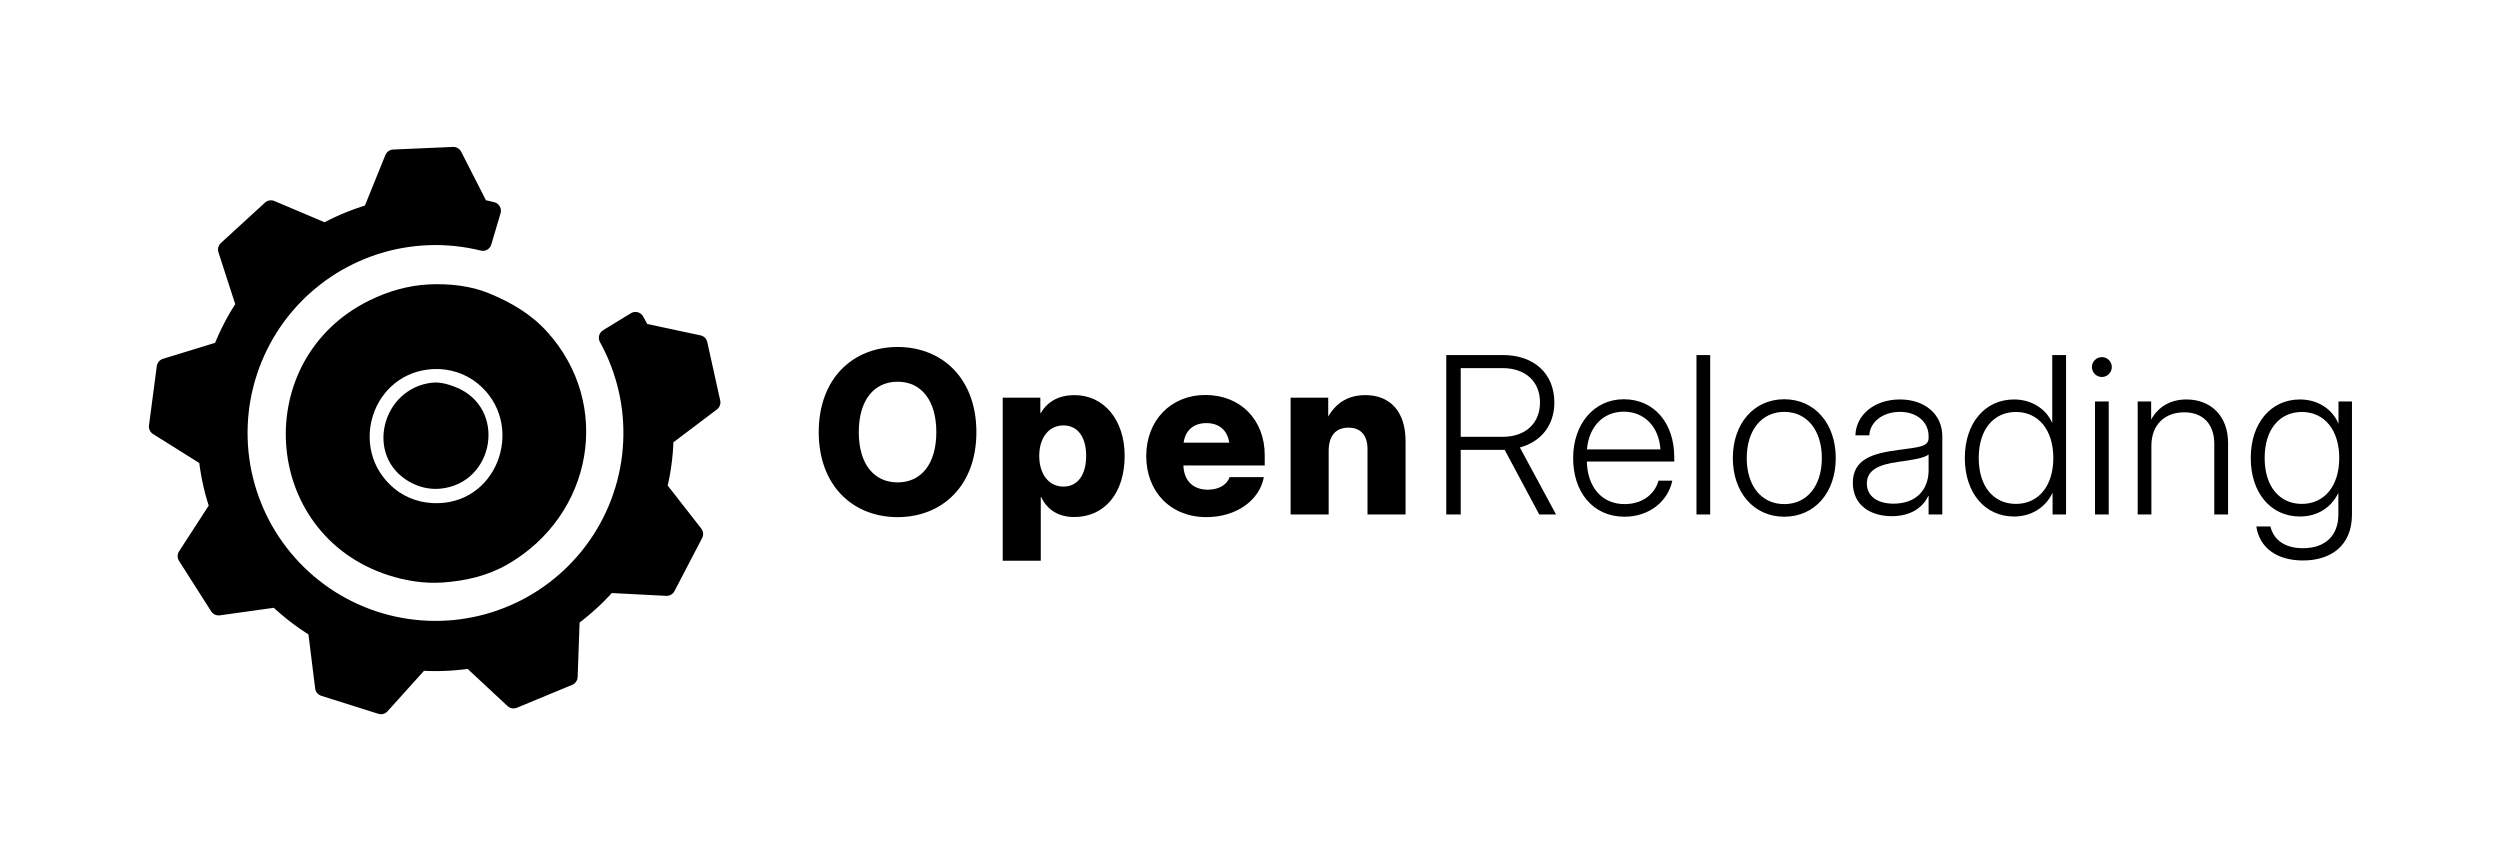
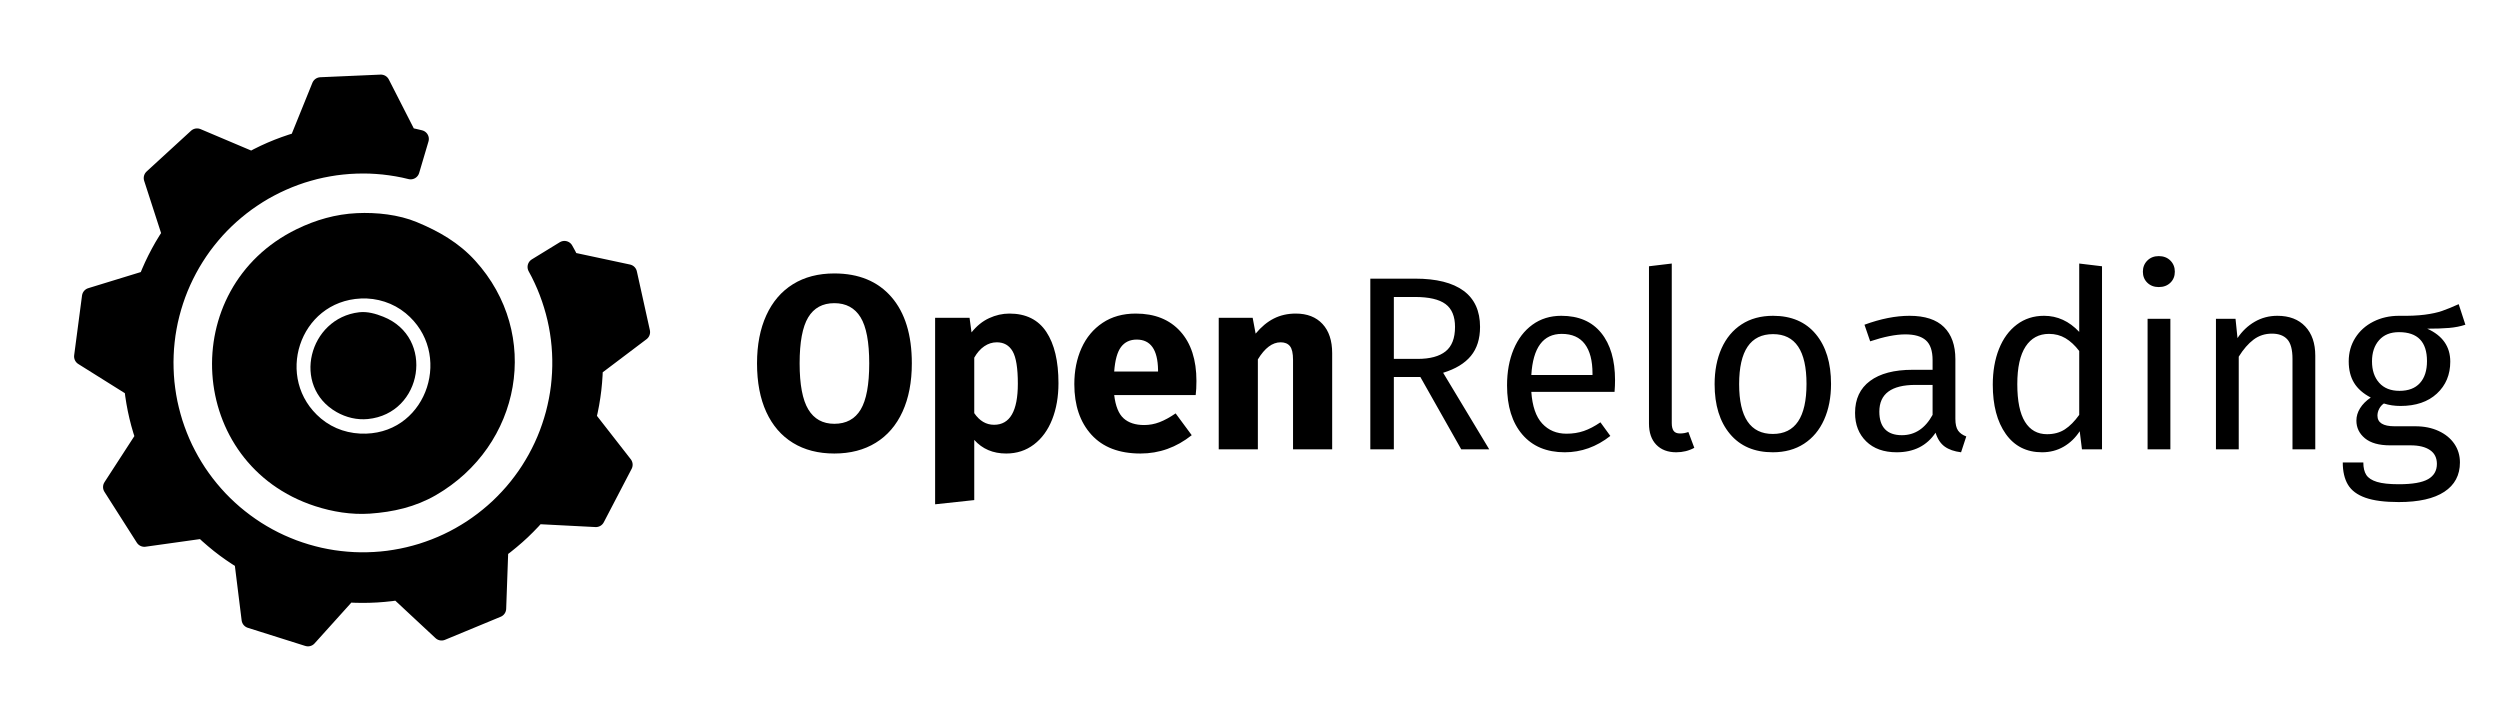
- <svg xmlns="http://www.w3.org/2000/svg" color="#000" viewBox="0 0 737 253" role="img" aria-labelledby="t">
-   <g transform="translate(-20.64 -498.33)" fill="currentColor">
-     <g>
-       <path d="M199.78 597.91L200.73 599.69L201.61 601.51L202.43 603.35L203.18 605.22L203.87 607.12L204.49 609.04L205.05 610.98L205.54 612.93L205.96 614.91L206.31 616.89L206.59 618.89L206.80 620.90L206.94 622.91L207.01 624.92L207.01 626.94L206.94 628.96L206.80 630.97L206.60 632.98L206.32 634.97L205.97 636.96L205.55 638.93L205.07 640.89L204.51 642.83L203.89 644.75L203.21 646.65L202.46 648.52L201.64 650.37L200.76 652.18L199.82 653.96L198.81 655.71L197.75 657.43L196.63 659.10L195.44 660.74L194.21 662.33L192.92 663.88L191.57 665.38L190.17 666.84L188.73 668.25L187.23 669.60L185.69 670.90L184.11 672.15L182.48 673.34L180.82 674.48L179.11 675.55L177.37 676.57L175.59 677.53L173.78 678.42L171.94 679.25L170.08 680.01L168.18 680.71L166.27 681.35L164.33 681.91L162.38 682.41L160.41 682.84L158.42 683.20L156.43 683.50L154.42 683.72L152.41 683.87L150.40 683.95L148.38 683.97L146.36 683.91L144.35 683.78L142.34 683.58L140.34 683.32L138.35 682.98L136.38 682.58L134.42 682.10L132.47 681.56L130.55 680.95L128.65 680.28L126.77 679.53L124.92 678.73L123.10 677.86L121.32 676.93L119.56 675.93L117.84 674.88L116.16 673.76L114.52 672.59L112.92 671.36L111.36 670.08L109.85 668.74L108.39 667.36L106.97 665.92L105.61 664.43L104.30 662.90L103.04 661.32L101.84 659.70L100.69 658.04L99.61 656.34L98.58 654.60L97.62 652.83L96.71 651.03L95.87 649.19L95.10 647.33L94.39 645.44L93.74 643.53L93.17 641.60L92.66 639.65L92.21 637.68L91.84 635.70L91.54 633.70L91.30 631.70L91.14 629.69L91.05 627.68L91.02 625.66L91.07 623.64L91.18 621.63L91.37 619.62L91.62 617.62L91.95 615.63L92.34 613.65L92.81 611.69L93.34 609.74L93.94 607.81L94.60 605.91L95.33 604.03L96.13 602.17L96.99 600.35L97.91 598.56L98.89 596.80L99.94 595.07L101.04 593.38L102.20 591.73L103.42 590.13L104.70 588.56L106.02 587.04L107.40 585.57L108.83 584.15L110.31 582.78L111.84 581.46L113.41 580.19L115.02 578.98L116.68 577.83L118.37 576.73L120.10 575.69L121.87 574.72L123.66 573.81L125.49 572.96L127.35 572.17L129.23 571.45L131.14 570.79L133.07 570.21L135.02 569.68L136.99 569.23L138.97 568.85L140.96 568.53L142.96 568.29L144.97 568.11L146.99 568.01L149.00 567.97L151.02 568.00L153.03 568.11L155.04 568.28L157.05 568.53L159.04 568.84L161.02 569.22L162.98 569.68L165.71 560.46L163.94 560.04L162.15 559.66L154.28 544.24L136.66 545.01L130.16 561.06L128.13 561.68L126.12 562.37L124.13 563.12L122.17 563.93L120.24 564.80L118.33 565.74L116.46 566.73L100.51 559.98L87.51 571.90L92.84 588.37L91.69 590.15L90.59 591.97L89.56 593.82L88.58 595.70L87.66 597.61L86.80 599.55L86.00 601.52L69.44 606.60L67.14 624.08L81.82 633.28L82.08 635.38L82.41 637.48L82.80 639.56L83.26 641.64L83.78 643.69L84.37 645.73L85.03 647.75L75.61 662.28L85.09 677.16L102.23 674.76L103.79 676.21L105.39 677.60L107.03 678.95L108.71 680.24L110.44 681.48L112.20 682.66L114.00 683.79L116.13 700.97L132.95 706.28L144.54 693.42L146.66 693.53L148.79 693.57L150.91 693.54L153.03 693.45L155.14 693.29L157.26 693.07L159.36 692.77L172.03 704.57L188.33 697.82L188.95 680.52L190.64 679.24L192.29 677.90L193.90 676.52L195.47 675.09L196.99 673.60L198.46 672.08L199.88 670.50L217.17 671.39L225.32 655.75L214.67 642.09L215.14 640.02L215.55 637.94L215.89 635.84L216.17 633.74L216.38 631.63L216.53 629.51L216.61 627.39L230.42 616.96L226.61 599.74L209.67 596.12L208.85 594.49L207.97 592.89Z" stroke="#000" stroke-width="5.2" stroke-linejoin="round" />
-       <path fill-rule="evenodd" transform="translate(149.02 625.97) scale(0.95) translate(-149.02 -625.97)" d="M151.15 672.38C158.35 671.88 165.15 670.34 171.45 666.71C197.81 651.48 204.15 617.09 183.58 594.48C178.56 588.96 172.4 585.43 165.61 582.62C160 580.29 153.21 579.58 147.18 579.86C140.64 580.16 134.48 581.94 128.63 584.79C91.4 602.95 94.74 657.2 134.3 670.07C139.68 671.82 145.47 672.76 151.15 672.38ZM150 647.75C144.94 647.91 140.02 646.38 136.11 643.1C121.64 630.94 129.32 607.01 148.4 606.14C153.36 605.91 158.36 607.51 162.19 610.67C176.81 622.72 169.09 647.16 150 647.75ZM150.58 643.25C167.48 641.56 171.28 618.11 155.29 611.75C152.96 610.82 150.39 610.08 147.85 610.38C132.37 612.2 126.96 633.17 140.92 641.11C143.84 642.77 147.21 643.59 150.58 643.25Z" />
-     </g>
-     <path d="M285.26 650.78C298.37 650.78 308.48 641.55 308.48 625.73C308.48 609.88 298.37 600.62 285.26 600.62C272.08 600.62 262 609.88 262 625.73C262 641.49 272.08 650.78 285.26 650.78ZM285.26 640.54C278.28 640.54 273.81 635.13 273.81 625.73C273.81 616.31 278.28 610.86 285.26 610.86C292.2 610.86 296.67 616.31 296.67 625.73C296.67 635.13 292.2 640.54 285.26 640.54Z M316.24 663.63H327.46V644.88H327.59C329.39 648.7 332.78 650.75 337.31 650.75C346.35 650.75 352.19 643.61 352.19 632.71C352.19 622.18 346.12 614.81 337.41 614.81C332.94 614.81 329.55 616.57 327.49 620.06H327.33V615.56H316.24ZM334.15 641.78C329.91 641.78 327.01 638.23 327.01 632.71C327.01 627.27 329.91 623.74 334.15 623.74C338.29 623.74 340.84 627.1 340.84 632.71C340.84 638.39 338.29 641.78 334.15 641.78Z M376.29 650.78C385 650.78 391.95 645.92 393.22 638.98H383.14C382.32 641.26 379.98 642.69 376.68 642.69C372.25 642.69 369.64 639.92 369.51 635.55H393.48V632.52C393.48 622.08 386.34 614.77 376 614.77C365.79 614.77 358.55 622.28 358.55 632.78C358.55 643.28 365.72 650.78 376.29 650.78ZM369.57 628.83C370.06 625.21 372.51 623.06 376.29 623.06C380.04 623.06 382.52 625.21 383.01 628.83Z M412.33 631.28C412.33 626.58 414.61 624.4 418.17 624.4C421.72 624.4 423.78 626.61 423.78 630.69V650H435V628.34C435 619.86 430.63 614.81 423.16 614.81C417.97 614.81 414.48 617.19 412.2 621.13V615.56H401.11V650H412.33Z" />
-     <path d="M447 650H451.26V630.95H463.43C463.69 630.95 463.97 630.95 464.22 630.95L474.41 650H479.36L468.7 630.25C474.92 628.55 478.86 623.76 478.86 616.97C478.86 608.46 472.87 603 463.72 603H447ZM451.26 627.1V606.85H463.59C470.31 606.85 474.63 610.76 474.63 616.97C474.63 623.16 470.31 627.1 463.65 627.1Z M499.57 650.66C506.58 650.66 512.28 646.4 513.64 640.03H509.57C508.4 644.2 504.62 646.94 499.57 646.94C492.79 646.94 488.6 641.8 488.44 634.39H514.21V633.12C514.21 623.13 508.37 616.03 499.32 616.03C490.58 616.03 484.4 623.31 484.4 633.38C484.4 643.38 490.2 650.66 499.57 650.66ZM488.47 630.82C489.04 624.1 493.26 619.69 499.32 619.69C505.41 619.69 509.7 624.13 510.14 630.82Z M524.8 603H520.76V650H524.8Z M546.65 650.66C555.67 650.66 561.82 643.47 561.82 633.38C561.82 623.25 555.67 616.03 546.65 616.03C537.63 616.03 531.48 623.25 531.48 633.38C531.48 643.47 537.63 650.66 546.65 650.66ZM546.65 646.94C539.87 646.94 535.58 641.51 535.58 633.38C535.58 625.24 539.9 619.75 546.65 619.75C553.4 619.75 557.72 625.24 557.72 633.38C557.72 641.48 553.43 646.94 546.65 646.94Z M578.34 650.5C584.33 650.5 587.64 647.63 589.1 644.54H589.19V650H593.23V626.91C593.23 620.51 588.15 616.09 580.74 616.09C573.2 616.09 567.8 620.63 567.61 626.66H571.72C571.9 622.75 575.63 619.75 580.74 619.75C585.81 619.75 589.19 622.78 589.19 626.91V627.42C589.19 630.03 586.51 630.13 580.29 630.98C572.47 631.99 566.86 633.79 566.86 640.69C566.86 647.22 572 650.5 578.34 650.5ZM578.84 646.81C574.24 646.81 570.99 644.7 570.99 640.88C570.99 636.88 574.52 635.3 580.11 634.51C584.49 633.91 588.02 633.35 589.19 632.3V636.97C589.19 642.75 585.5 646.81 578.84 646.81Z M614.38 650.6C619.37 650.6 623.63 648.01 625.68 643.69H625.74V650H629.71V603H625.64V622.97H625.61C623.75 618.71 619.37 616.09 614.38 616.09C605.84 616.09 599.87 623.03 599.87 633.35C599.87 643.66 605.8 650.6 614.38 650.6ZM614.92 646.88C608.58 646.88 603.97 642.02 603.97 633.35C603.97 624.67 608.58 619.78 614.92 619.78C621.61 619.78 625.96 625.11 625.96 633.35C625.96 641.58 621.61 646.88 614.92 646.88Z M638.25 650H642.29V616.69H638.25ZM640.27 609.47C641.88 609.47 643.2 608.14 643.2 606.53C643.2 604.93 641.88 603.6 640.27 603.6C638.66 603.6 637.34 604.93 637.34 606.53C637.34 608.14 638.66 609.47 640.27 609.47Z M654.87 629.78C654.87 623.22 659.12 619.88 664.55 619.88C670.01 619.88 673.41 623.25 673.41 629.21V650H677.48V628.96C677.48 620.67 672.12 616.09 665.21 616.09C660.8 616.09 657.04 617.98 654.8 622.02V616.69H650.83V650H654.87Z M699.55 663.56C707.72 663.56 714 659.27 714 650V616.69H710.03V623.16H709.99C708.04 618.65 703.65 616.09 698.67 616.09C690.12 616.09 684.16 623.03 684.16 633.35C684.16 643.66 690.09 650.6 698.67 650.6C703.72 650.6 707.85 648.04 709.96 643.69H709.99V650C709.99 656.21 706.15 659.94 699.55 659.94C694.38 659.94 690.94 657.63 689.96 653.53H685.8C686.75 659.87 691.92 663.56 699.55 663.56ZM699.21 646.88C692.87 646.88 688.26 642.02 688.26 633.35C688.26 624.67 692.87 619.78 699.21 619.78C705.89 619.78 710.25 625.11 710.25 633.35C710.25 641.58 705.89 646.88 699.21 646.88Z" />
+ <svg xmlns="http://www.w3.org/2000/svg" viewBox="0 0 434.0 126" fill="currentColor" color="#000" role="img" aria-label="OpenReloading">
+   <g transform="scale(0.5935) translate(-42.87 -519.82)">
+     <path d="M199.78 597.91L200.73 599.69L201.61 601.51L202.43 603.35L203.18 605.22L203.87 607.12L204.49 609.04L205.05 610.98L205.54 612.93L205.96 614.91L206.31 616.89L206.59 618.89L206.80 620.90L206.94 622.91L207.01 624.92L207.01 626.94L206.94 628.96L206.80 630.97L206.60 632.98L206.32 634.97L205.97 636.96L205.55 638.93L205.07 640.89L204.51 642.83L203.89 644.75L203.21 646.65L202.46 648.52L201.64 650.37L200.76 652.18L199.82 653.96L198.81 655.71L197.75 657.43L196.63 659.10L195.44 660.74L194.21 662.33L192.92 663.88L191.57 665.38L190.17 666.84L188.73 668.25L187.23 669.60L185.69 670.90L184.11 672.15L182.48 673.34L180.82 674.48L179.11 675.55L177.37 676.57L175.59 677.53L173.78 678.42L171.94 679.25L170.08 680.01L168.18 680.71L166.27 681.35L164.33 681.91L162.38 682.41L160.41 682.84L158.42 683.20L156.43 683.50L154.42 683.72L152.41 683.87L150.40 683.95L148.38 683.97L146.36 683.91L144.35 683.78L142.34 683.58L140.34 683.32L138.35 682.98L136.38 682.58L134.42 682.10L132.47 681.56L130.55 680.95L128.65 680.28L126.77 679.53L124.92 678.73L123.10 677.86L121.32 676.93L119.56 675.93L117.84 674.88L116.16 673.76L114.52 672.59L112.92 671.36L111.36 670.08L109.85 668.74L108.39 667.36L106.97 665.92L105.61 664.43L104.30 662.90L103.04 661.32L101.84 659.70L100.69 658.04L99.61 656.34L98.58 654.60L97.62 652.83L96.71 651.03L95.87 649.19L95.10 647.33L94.39 645.44L93.74 643.53L93.17 641.60L92.66 639.65L92.21 637.68L91.84 635.70L91.54 633.70L91.30 631.70L91.14 629.69L91.05 627.68L91.02 625.66L91.07 623.64L91.18 621.63L91.37 619.62L91.62 617.62L91.95 615.63L92.34 613.65L92.81 611.69L93.34 609.74L93.94 607.81L94.60 605.91L95.33 604.03L96.13 602.17L96.99 600.35L97.91 598.56L98.89 596.80L99.94 595.07L101.04 593.38L102.20 591.73L103.42 590.13L104.70 588.56L106.02 587.04L107.40 585.57L108.83 584.15L110.31 582.78L111.84 581.46L113.41 580.19L115.02 578.98L116.68 577.83L118.37 576.73L120.10 575.69L121.87 574.72L123.66 573.81L125.49 572.96L127.35 572.17L129.23 571.45L131.14 570.79L133.07 570.21L135.02 569.68L136.99 569.23L138.97 568.85L140.96 568.53L142.96 568.29L144.97 568.11L146.99 568.01L149.00 567.97L151.02 568.00L153.03 568.11L155.04 568.28L157.05 568.53L159.04 568.84L161.02 569.22L162.98 569.68L165.71 560.46L163.94 560.04L162.15 559.66L154.28 544.24L136.66 545.01L130.16 561.06L128.13 561.68L126.12 562.37L124.13 563.12L122.17 563.93L120.24 564.80L118.33 565.74L116.46 566.73L100.51 559.98L87.51 571.90L92.84 588.37L91.69 590.15L90.59 591.97L89.56 593.82L88.58 595.70L87.66 597.61L86.80 599.55L86.00 601.52L69.44 606.60L67.14 624.08L81.82 633.28L82.08 635.38L82.41 637.48L82.80 639.56L83.26 641.64L83.78 643.69L84.37 645.73L85.03 647.75L75.61 662.28L85.09 677.16L102.23 674.76L103.79 676.21L105.39 677.60L107.03 678.95L108.71 680.24L110.44 681.48L112.20 682.66L114.00 683.79L116.13 700.97L132.95 706.28L144.54 693.42L146.66 693.53L148.79 693.57L150.91 693.54L153.03 693.45L155.14 693.29L157.26 693.07L159.36 692.77L172.03 704.57L188.33 697.82L188.95 680.52L190.64 679.24L192.29 677.90L193.90 676.52L195.47 675.09L196.99 673.60L198.46 672.08L199.88 670.50L217.17 671.39L225.32 655.75L214.67 642.09L215.14 640.02L215.55 637.94L215.89 635.84L216.17 633.74L216.38 631.63L216.53 629.51L216.61 627.39L230.42 616.96L226.61 599.74L209.67 596.12L208.85 594.49L207.97 592.89Z" stroke="#000" stroke-width="5.2" stroke-linejoin="round" />
+     <path fill-rule="evenodd" transform="translate(149.02 625.97) scale(0.95) translate(-149.02 -625.97)" d="M151.15 672.38C158.35 671.88 165.15 670.34 171.45 666.71C197.81 651.48 204.15 617.09 183.58 594.48C178.56 588.96 172.4 585.43 165.61 582.62C160 580.29 153.21 579.58 147.18 579.86C140.64 580.16 134.48 581.94 128.63 584.79C91.4 602.95 94.74 657.2 134.3 670.07C139.68 671.82 145.47 672.76 151.15 672.38ZM150 647.75C144.94 647.91 140.02 646.38 136.11 643.1C121.64 630.94 129.32 607.01 148.4 606.14C153.36 605.91 158.36 607.51 162.19 610.67C176.81 622.72 169.09 647.16 150 647.75ZM150.58 643.25C167.48 641.56 171.28 618.11 155.29 611.75C152.96 610.82 150.39 610.08 147.85 610.38C132.37 612.2 126.96 633.17 140.92 641.11C143.84 642.77 147.21 643.59 150.58 643.25Z" />
  </g>
+   <path d="M158.294 63.079Q158.294 67.938 156.681 71.464Q155.069 74.99 152.037 76.861Q149.006 78.731 144.835 78.731Q140.664 78.731 137.654 76.882Q134.644 75.033 133.031 71.529Q131.419 68.024 131.419 63.079Q131.419 58.263 133.031 54.737Q134.644 51.211 137.654 49.34Q140.664 47.47 144.835 47.47Q151.199 47.47 154.746 51.555Q158.294 55.64 158.294 63.079ZM138.815 63.079Q138.815 68.583 140.32 71.077Q141.825 73.571 144.835 73.571Q147.931 73.571 149.414 71.099Q150.898 68.626 150.898 63.079Q150.898 57.532 149.393 55.081Q147.888 52.63 144.835 52.63Q141.782 52.63 140.298 55.103Q138.815 57.575 138.815 63.079Z M183.75 66.519Q183.75 70.045 182.654 72.819Q181.557 75.592 179.493 77.161Q177.429 78.731 174.677 78.731Q171.237 78.731 169.13 76.366V86.815L162.336 87.546V55.167H168.313L168.657 57.704Q169.99 56.027 171.71 55.232Q173.43 54.436 175.236 54.436Q179.536 54.436 181.643 57.618Q183.75 60.8 183.75 66.519ZM176.698 66.605Q176.698 62.563 175.795 60.994Q174.892 59.424 173.043 59.424Q171.882 59.424 170.871 60.112Q169.861 60.8 169.13 62.09V71.722Q170.506 73.743 172.57 73.743Q176.698 73.743 176.698 66.605Z M207.572 68.583H193.425Q193.769 71.464 195.059 72.625Q196.349 73.786 198.628 73.786Q200.004 73.786 201.294 73.291Q202.584 72.797 204.089 71.765L206.884 75.549Q202.885 78.731 197.983 78.731Q192.436 78.731 189.469 75.463Q186.502 72.195 186.502 66.691Q186.502 63.208 187.749 60.434Q188.996 57.661 191.404 56.049Q193.812 54.436 197.166 54.436Q202.111 54.436 204.906 57.532Q207.701 60.628 207.701 66.132Q207.701 67.551 207.572 68.583ZM201.036 64.197Q200.95 58.951 197.338 58.951Q195.575 58.951 194.607 60.241Q193.64 61.531 193.425 64.498H201.036Z M231.265 61.316V78.0H224.471V62.477Q224.471 60.757 223.933 60.091Q223.396 59.424 222.321 59.424Q220.171 59.424 218.365 62.391V78.0H211.571V55.167H217.462L217.978 57.919Q219.44 56.156 221.138 55.296Q222.837 54.436 224.944 54.436Q227.911 54.436 229.588 56.242Q231.265 58.048 231.265 61.316Z" />
+   <path d="M246.573 65.444H241.972V78.0H237.887V48.373H245.67Q251.217 48.373 254.076 50.48Q256.936 52.587 256.936 56.758Q256.936 59.854 255.345 61.789Q253.754 63.724 250.529 64.713L258.527 78.0H253.668ZM246.1 62.305Q249.325 62.305 250.959 60.993Q252.593 59.682 252.593 56.758Q252.593 54.006 250.938 52.781Q249.282 51.555 245.627 51.555H241.972V62.305Z M280.285 68.024H265.837Q266.095 71.765 267.729 73.528Q269.363 75.291 271.943 75.291Q273.577 75.291 274.953 74.818Q276.329 74.345 277.834 73.313L279.554 75.678Q275.942 78.516 271.642 78.516Q266.912 78.516 264.267 75.42Q261.623 72.324 261.623 66.906Q261.623 63.38 262.762 60.65Q263.902 57.919 266.03 56.371Q268.159 54.823 271.04 54.823Q275.555 54.823 277.963 57.79Q280.371 60.757 280.371 66.003Q280.371 66.992 280.285 68.024ZM276.458 64.842Q276.458 61.488 275.125 59.725Q273.792 57.962 271.126 57.962Q266.267 57.962 265.837 65.1H276.458Z M286.262 73.528V46.223L290.218 45.75V73.442Q290.218 74.345 290.54 74.797Q290.863 75.248 291.637 75.248Q292.454 75.248 293.099 74.99L294.131 77.742Q292.712 78.516 290.992 78.516Q288.799 78.516 287.53 77.204Q286.262 75.893 286.262 73.528Z M317.867 66.648Q317.867 70.174 316.663 72.862Q315.459 75.549 313.18 77.032Q310.901 78.516 307.762 78.516Q302.989 78.516 300.323 75.334Q297.657 72.152 297.657 66.691Q297.657 63.165 298.861 60.478Q300.065 57.79 302.344 56.306Q304.623 54.823 307.805 54.823Q312.578 54.823 315.222 58.005Q317.867 61.187 317.867 66.648ZM301.914 66.691Q301.914 75.334 307.762 75.334Q313.61 75.334 313.61 66.648Q313.61 58.005 307.805 58.005Q301.914 58.005 301.914 66.691Z M341.345 75.764 340.442 78.516Q338.679 78.301 337.604 77.527Q336.529 76.753 336.013 75.119Q333.734 78.516 329.262 78.516Q325.908 78.516 323.973 76.624Q322.038 74.732 322.038 71.679Q322.038 68.067 324.639 66.132Q327.241 64.197 332.014 64.197H335.497V62.52Q335.497 60.112 334.336 59.08Q333.175 58.048 330.767 58.048Q328.273 58.048 324.661 59.252L323.672 56.371Q327.886 54.823 331.498 54.823Q335.497 54.823 337.475 56.779Q339.453 58.736 339.453 62.348V72.711Q339.453 74.087 339.926 74.754Q340.399 75.42 341.345 75.764ZM335.497 72.023V66.82H332.53Q326.252 66.82 326.252 71.464Q326.252 73.485 327.241 74.517Q328.23 75.549 330.165 75.549Q333.562 75.549 335.497 72.023Z M364.909 46.223V78.0H361.426L361.039 74.861Q359.921 76.581 358.244 77.549Q356.567 78.516 354.503 78.516Q350.461 78.516 348.204 75.334Q345.946 72.152 345.946 66.777Q345.946 63.294 347.021 60.585Q348.096 57.876 350.117 56.35Q352.138 54.823 354.847 54.823Q358.33 54.823 360.953 57.618V45.75ZM360.953 72.023V60.929Q359.835 59.467 358.567 58.715Q357.298 57.962 355.707 57.962Q353.084 57.962 351.644 60.155Q350.203 62.348 350.203 66.691Q350.203 71.077 351.536 73.227Q352.869 75.377 355.363 75.377Q357.169 75.377 358.459 74.538Q359.749 73.7 360.953 72.023Z M377.551 47.169Q377.551 48.33 376.777 49.082Q376.003 49.835 374.756 49.835Q373.552 49.835 372.778 49.082Q372.004 48.33 372.004 47.169Q372.004 46.008 372.778 45.234Q373.552 44.46 374.756 44.46Q376.003 44.46 376.777 45.234Q377.551 46.008 377.551 47.169ZM376.777 78.0H372.821V55.339H376.777Z M401.932 61.746V78.0H397.976V62.305Q397.976 59.897 397.073 58.908Q396.17 57.919 394.407 57.919Q392.601 57.919 391.225 58.951Q389.849 59.983 388.645 61.918V78.0H384.689V55.339H388.086L388.43 58.693Q389.634 56.887 391.418 55.855Q393.203 54.823 395.353 54.823Q398.449 54.823 400.191 56.672Q401.932 58.521 401.932 61.746Z M427.99 56.371Q426.7 56.801 425.152 56.93Q423.604 57.059 421.368 57.059Q425.367 58.865 425.367 62.778Q425.367 66.175 423.045 68.325Q420.723 70.475 416.724 70.475Q415.176 70.475 413.843 70.045Q413.327 70.389 413.026 70.969Q412.725 71.55 412.725 72.152Q412.725 74.001 415.692 74.001H419.304Q421.583 74.001 423.346 74.818Q425.109 75.635 426.077 77.054Q427.044 78.473 427.044 80.279Q427.044 83.59 424.335 85.374Q421.626 87.159 416.423 87.159Q412.768 87.159 410.639 86.406Q408.511 85.654 407.608 84.149Q406.705 82.644 406.705 80.279H410.274Q410.274 81.655 410.79 82.451Q411.306 83.246 412.639 83.654Q413.972 84.063 416.423 84.063Q419.992 84.063 421.519 83.181Q423.045 82.3 423.045 80.537Q423.045 78.946 421.841 78.129Q420.637 77.312 418.487 77.312H414.918Q412.037 77.312 410.553 76.087Q409.07 74.861 409.07 73.012Q409.07 71.894 409.715 70.862Q410.36 69.83 411.564 69.013Q409.586 67.981 408.662 66.454Q407.737 64.928 407.737 62.735Q407.737 60.456 408.877 58.65Q410.016 56.844 412.015 55.834Q414.015 54.823 416.466 54.823Q419.132 54.866 420.938 54.63Q422.744 54.393 423.926 53.984Q425.109 53.576 426.829 52.802ZM411.779 62.735Q411.779 65.057 413.026 66.454Q414.273 67.852 416.552 67.852Q418.874 67.852 420.1 66.498Q421.325 65.143 421.325 62.692Q421.325 57.661 416.466 57.661Q414.23 57.661 413.005 59.059Q411.779 60.456 411.779 62.735Z" />
</svg>
